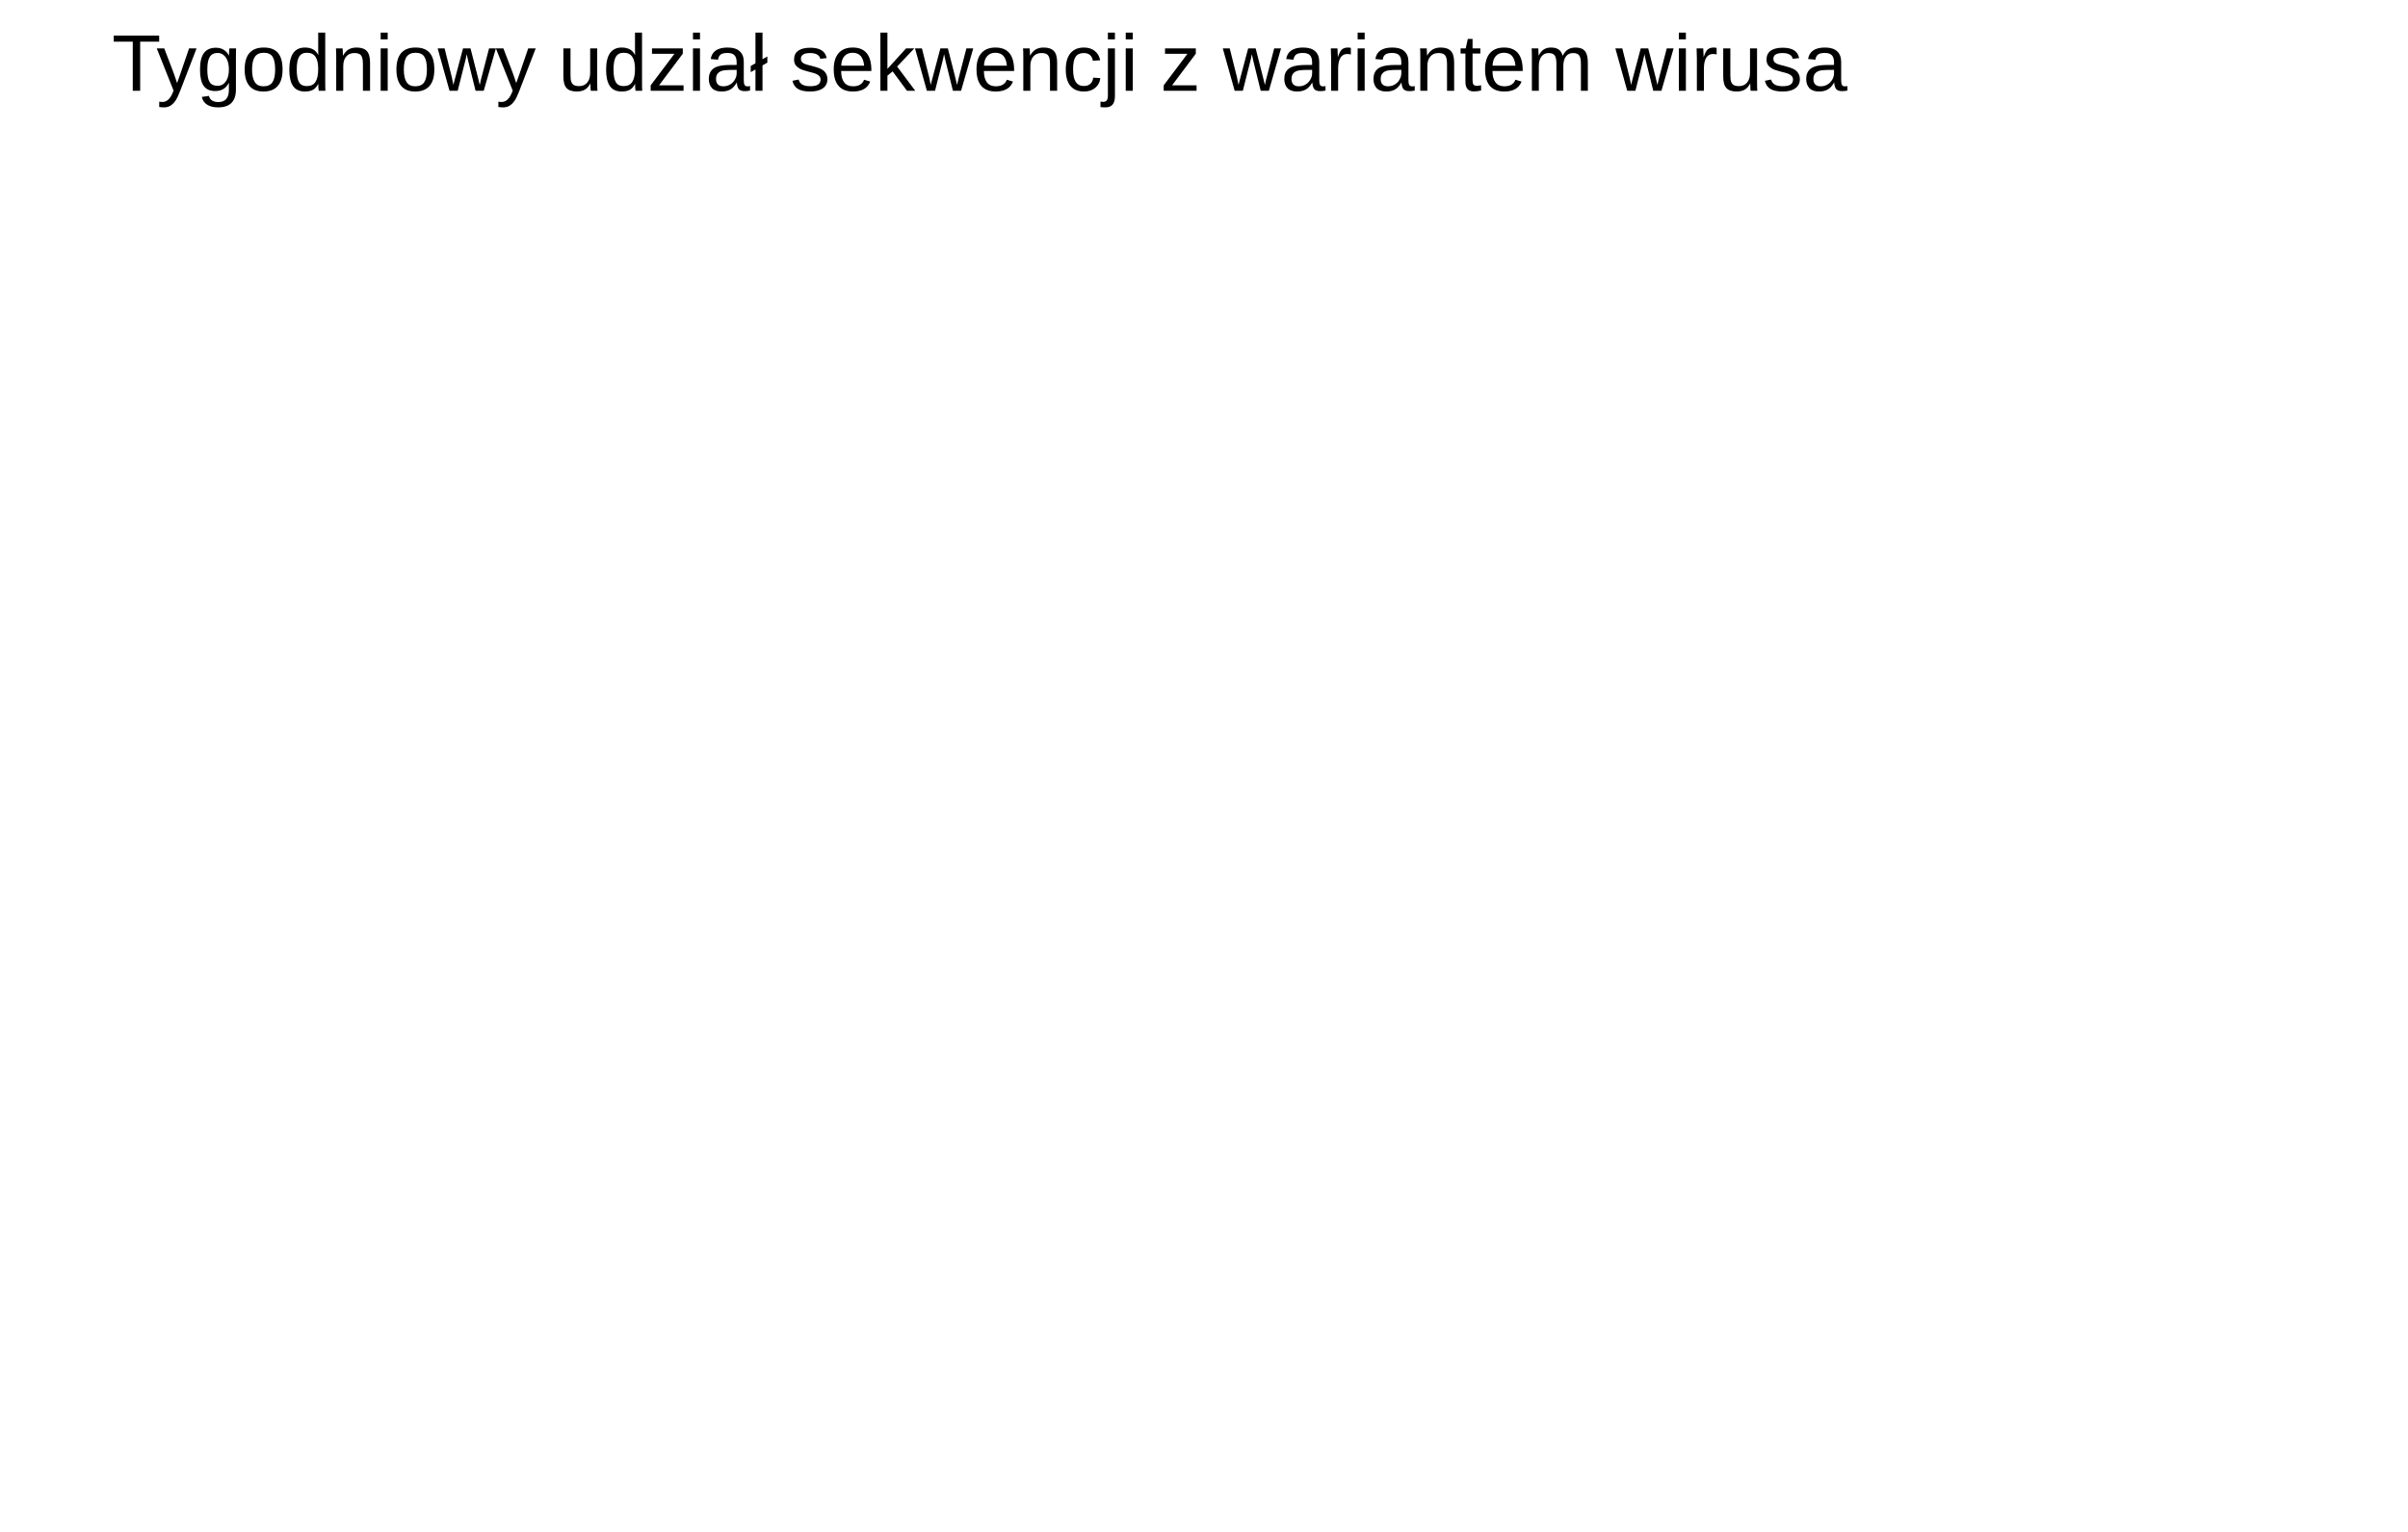
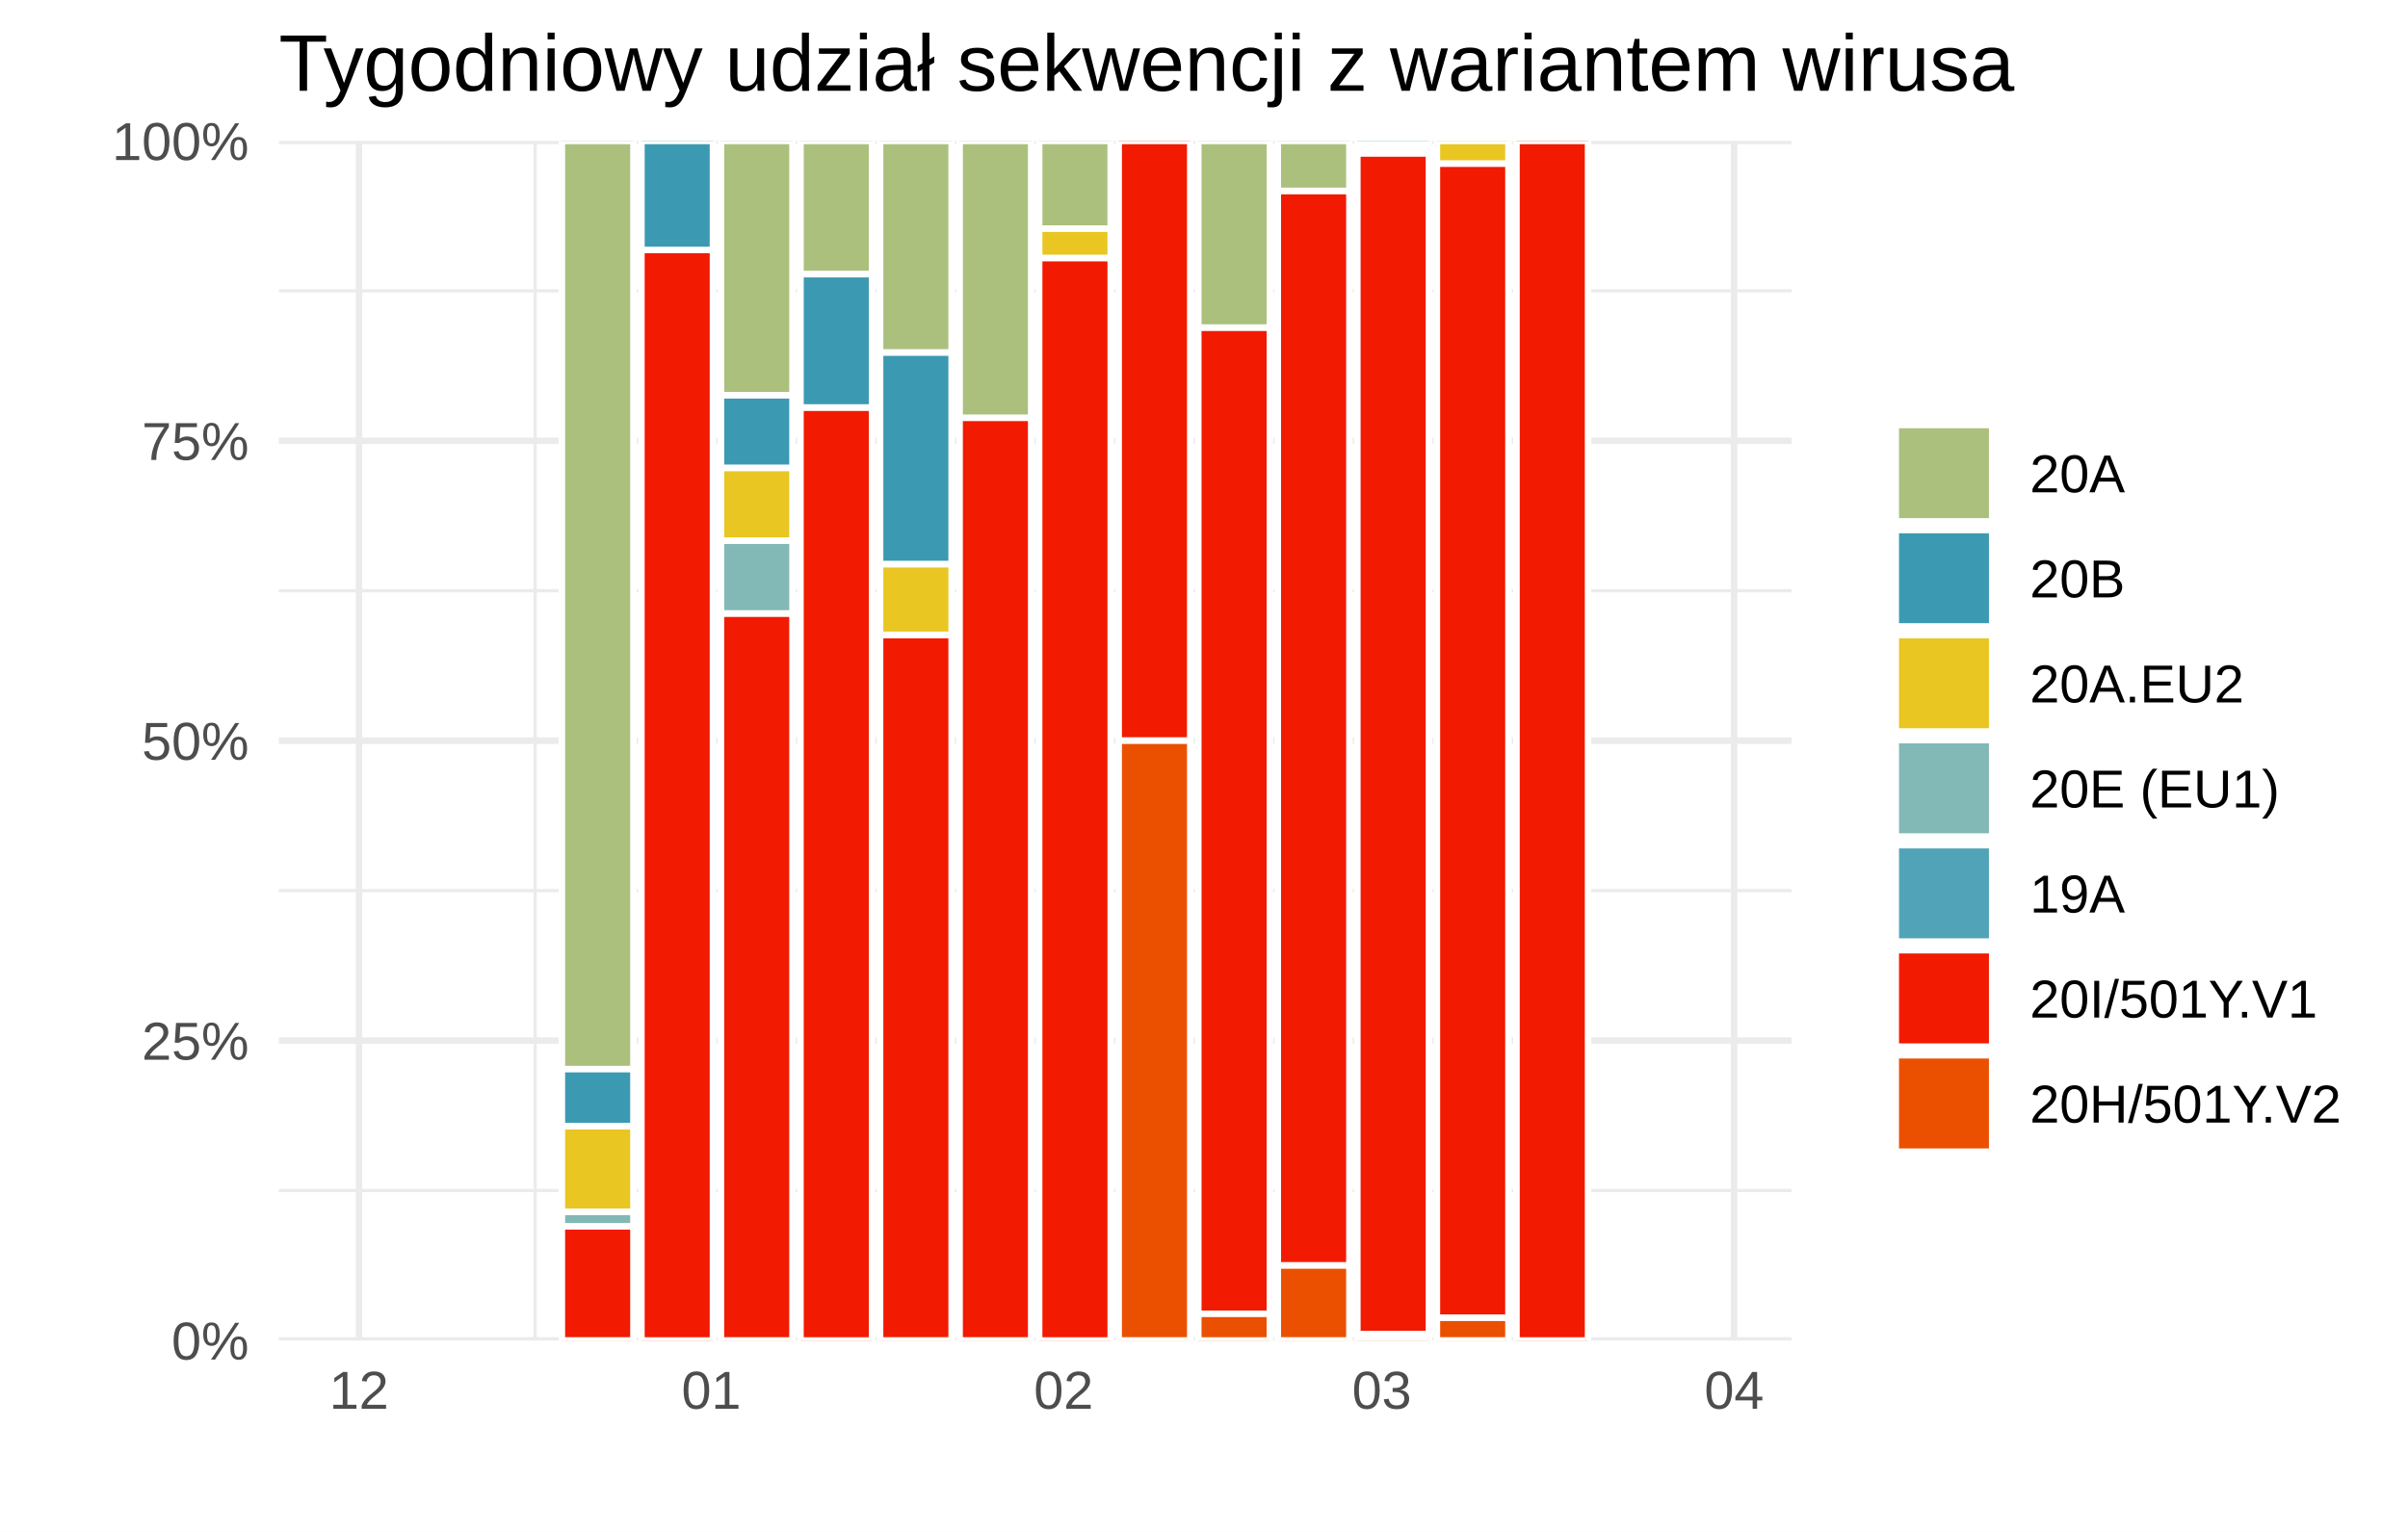
<svg xmlns="http://www.w3.org/2000/svg" class="svglite" width="396.00pt" height="252.00pt" viewBox="0 0 396.00 252.00">
  <defs>
    <style type="text/css">
    .svglite line, .svglite polyline, .svglite polygon, .svglite path, .svglite rect, .svglite circle {
      fill: none;
      stroke: #000000;
      stroke-linecap: round;
      stroke-linejoin: round;
      stroke-miterlimit: 10.00;
    }
  </style>
  </defs>
  <rect width="100%" height="100%" style="stroke: none; fill: #FFFFFF;" />
  <defs>
    <clipPath id="cpMC4wMHwzOTYuMDB8MC4wMHwyNTIuMDA=">
      <rect x="0.00" y="0.00" width="396.00" height="252.00" />
    </clipPath>
  </defs>
  <g clip-path="url(#cpMC4wMHwzOTYuMDB8MC4wMHwyNTIuMDA=)">
</g>
  <defs>
-     <clipPath id="cpMTguNDF8MzkwLjUyfDIzLjE4fDIzMy41OQ==">
-       <rect x="18.41" y="23.18" width="372.11" height="210.41" />
+     <clipPath id="cpNDUuODZ8Mjk0LjYyfDIzLjE4fDIyMC41MA==">
+       <rect x="45.86" y="23.18" width="248.76" height="197.33" />
    </clipPath>
  </defs>
-   <g clip-path="url(#cpMTguNDF8MzkwLjUyfDIzLjE4fDIzMy41OQ==)">
- </g>
+   <g clip-path="url(#cpNDUuODZ8Mjk0LjYyfDIzLjE4fDIyMC41MA==)">
+     <polyline points="45.86,195.84 294.62,195.84 " style="stroke-width: 0.53; stroke: #EBEBEB; stroke-linecap: butt;" />
+     <polyline points="45.86,146.51 294.62,146.51 " style="stroke-width: 0.53; stroke: #EBEBEB; stroke-linecap: butt;" />
+     <polyline points="45.86,97.17 294.62,97.17 " style="stroke-width: 0.53; stroke: #EBEBEB; stroke-linecap: butt;" />
+     <polyline points="45.86,47.84 294.62,47.84 " style="stroke-width: 0.53; stroke: #EBEBEB; stroke-linecap: butt;" />
+     <polyline points="88.00,220.50 88.00,23.18 " style="stroke-width: 0.53; stroke: #EBEBEB; stroke-linecap: butt;" />
+     <polyline points="145.94,220.50 145.94,23.18 " style="stroke-width: 0.53; stroke: #EBEBEB; stroke-linecap: butt;" />
+     <polyline points="201.08,220.50 201.08,23.18 " style="stroke-width: 0.53; stroke: #EBEBEB; stroke-linecap: butt;" />
+     <polyline points="256.21,220.50 256.21,23.18 " style="stroke-width: 0.53; stroke: #EBEBEB; stroke-linecap: butt;" />
+     <polyline points="45.86,220.50 294.62,220.50 " style="stroke-width: 1.07; stroke: #EBEBEB; stroke-linecap: butt;" />
+     <polyline points="45.86,171.17 294.62,171.17 " style="stroke-width: 1.07; stroke: #EBEBEB; stroke-linecap: butt;" />
+     <polyline points="45.86,121.84 294.62,121.84 " style="stroke-width: 1.07; stroke: #EBEBEB; stroke-linecap: butt;" />
+     <polyline points="45.86,72.51 294.62,72.51 " style="stroke-width: 1.07; stroke: #EBEBEB; stroke-linecap: butt;" />
+     <polyline points="45.86,23.18 294.62,23.18 " style="stroke-width: 1.07; stroke: #EBEBEB; stroke-linecap: butt;" />
+     <polyline points="59.04,220.50 59.04,23.18 " style="stroke-width: 1.07; stroke: #EBEBEB; stroke-linecap: butt;" />
+     <polyline points="116.97,220.50 116.97,23.18 " style="stroke-width: 1.07; stroke: #EBEBEB; stroke-linecap: butt;" />
+     <polyline points="174.91,220.50 174.91,23.18 " style="stroke-width: 1.07; stroke: #EBEBEB; stroke-linecap: butt;" />
+     <polyline points="227.24,220.50 227.24,23.18 " style="stroke-width: 1.07; stroke: #EBEBEB; stroke-linecap: butt;" />
+     <polyline points="285.18,220.50 285.18,23.18 " style="stroke-width: 1.07; stroke: #EBEBEB; stroke-linecap: butt;" />
+     <rect x="92.40" y="201.71" width="11.77" height="18.79" style="stroke-width: 1.07; stroke: #FFFFFF; stroke-linecap: square; stroke-linejoin: miter; fill: #F21A00;" />
+     <rect x="105.48" y="41.12" width="11.77" height="179.39" style="stroke-width: 1.07; stroke: #FFFFFF; stroke-linecap: square; stroke-linejoin: miter; fill: #F21A00;" />
+     <rect x="118.56" y="100.91" width="11.77" height="119.59" style="stroke-width: 1.07; stroke: #FFFFFF; stroke-linecap: square; stroke-linejoin: miter; fill: #F21A00;" />
+     <rect x="131.64" y="67.03" width="11.77" height="153.48" style="stroke-width: 1.07; stroke: #FFFFFF; stroke-linecap: square; stroke-linejoin: miter; fill: #F21A00;" />
+     <rect x="144.73" y="104.43" width="11.77" height="116.07" style="stroke-width: 1.07; stroke: #FFFFFF; stroke-linecap: square; stroke-linejoin: miter; fill: #F21A00;" />
+     <rect x="157.81" y="68.71" width="11.77" height="151.79" style="stroke-width: 1.07; stroke: #FFFFFF; stroke-linecap: square; stroke-linejoin: miter; fill: #F21A00;" />
+     <rect x="170.89" y="42.43" width="11.77" height="178.08" style="stroke-width: 1.07; stroke: #FFFFFF; stroke-linecap: square; stroke-linejoin: miter; fill: #F21A00;" />
+     <rect x="183.97" y="23.18" width="11.77" height="98.66" style="stroke-width: 1.07; stroke: #FFFFFF; stroke-linecap: square; stroke-linejoin: miter; fill: #F21A00;" />
+     <rect x="197.06" y="53.87" width="11.77" height="162.25" style="stroke-width: 1.07; stroke: #FFFFFF; stroke-linecap: square; stroke-linejoin: miter; fill: #F21A00;" />
+     <rect x="210.14" y="31.40" width="11.77" height="176.77" style="stroke-width: 1.07; stroke: #FFFFFF; stroke-linecap: square; stroke-linejoin: miter; fill: #F21A00;" />
+     <rect x="223.22" y="25.21" width="11.77" height="194.27" style="stroke-width: 1.07; stroke: #FFFFFF; stroke-linecap: square; stroke-linejoin: miter; fill: #F21A00;" />
+     <rect x="236.30" y="26.90" width="11.77" height="189.88" style="stroke-width: 1.07; stroke: #FFFFFF; stroke-linecap: square; stroke-linejoin: miter; fill: #F21A00;" />
+     <rect x="249.39" y="23.18" width="11.77" height="197.33" style="stroke-width: 1.07; stroke: #FFFFFF; stroke-linecap: square; stroke-linejoin: miter; fill: #F21A00;" />
+     <rect x="92.40" y="23.18" width="11.77" height="152.69" style="stroke-width: 1.07; stroke: #FFFFFF; stroke-linecap: square; stroke-linejoin: miter; fill: #ACC07E;" />
+     <rect x="105.48" y="23.18" width="11.77" height="0.00" style="stroke-width: 1.07; stroke: #FFFFFF; stroke-linecap: square; stroke-linejoin: miter; fill: #ACC07E;" />
+     <rect x="118.56" y="23.18" width="11.77" height="41.86" style="stroke-width: 1.07; stroke: #FFFFFF; stroke-linecap: square; stroke-linejoin: miter; fill: #ACC07E;" />
+     <rect x="131.64" y="23.18" width="11.77" height="21.93" style="stroke-width: 1.07; stroke: #FFFFFF; stroke-linecap: square; stroke-linejoin: miter; fill: #ACC07E;" />
+     <rect x="144.73" y="23.18" width="11.77" height="34.82" style="stroke-width: 1.07; stroke: #FFFFFF; stroke-linecap: square; stroke-linejoin: miter; fill: #ACC07E;" />
+     <rect x="157.81" y="23.18" width="11.77" height="45.54" style="stroke-width: 1.07; stroke: #FFFFFF; stroke-linecap: square; stroke-linejoin: miter; fill: #ACC07E;" />
+     <rect x="170.89" y="23.18" width="11.77" height="14.44" style="stroke-width: 1.07; stroke: #FFFFFF; stroke-linecap: square; stroke-linejoin: miter; fill: #ACC07E;" />
+     <rect x="183.97" y="23.18" width="11.77" height="0.00" style="stroke-width: 1.07; stroke: #FFFFFF; stroke-linecap: square; stroke-linejoin: miter; fill: #ACC07E;" />
+     <rect x="197.06" y="23.18" width="11.77" height="30.70" style="stroke-width: 1.07; stroke: #FFFFFF; stroke-linecap: square; stroke-linejoin: miter; fill: #ACC07E;" />
+     <rect x="210.14" y="23.18" width="11.77" height="8.22" style="stroke-width: 1.07; stroke: #FFFFFF; stroke-linecap: square; stroke-linejoin: miter; fill: #ACC07E;" />
+     <rect x="223.22" y="23.18" width="11.77" height="0.00" style="stroke-width: 1.07; stroke: #FFFFFF; stroke-linecap: square; stroke-linejoin: miter; fill: #ACC07E;" />
+     <rect x="236.30" y="23.18" width="11.77" height="0.00" style="stroke-width: 1.07; stroke: #FFFFFF; stroke-linecap: square; stroke-linejoin: miter; fill: #ACC07E;" />
+     <rect x="249.39" y="23.18" width="11.77" height="0.00" style="stroke-width: 1.07; stroke: #FFFFFF; stroke-linecap: square; stroke-linejoin: miter; fill: #ACC07E;" />
+     <rect x="92.40" y="175.87" width="11.77" height="9.40" style="stroke-width: 1.07; stroke: #FFFFFF; stroke-linecap: square; stroke-linejoin: miter; fill: #3B9AB2;" />
+     <rect x="105.48" y="23.18" width="11.77" height="17.94" style="stroke-width: 1.07; stroke: #FFFFFF; stroke-linecap: square; stroke-linejoin: miter; fill: #3B9AB2;" />
+     <rect x="118.56" y="65.03" width="11.77" height="11.96" style="stroke-width: 1.07; stroke: #FFFFFF; stroke-linecap: square; stroke-linejoin: miter; fill: #3B9AB2;" />
+     <rect x="131.64" y="45.10" width="11.77" height="21.93" style="stroke-width: 1.07; stroke: #FFFFFF; stroke-linecap: square; stroke-linejoin: miter; fill: #3B9AB2;" />
+     <rect x="144.73" y="58.00" width="11.77" height="34.82" style="stroke-width: 1.07; stroke: #FFFFFF; stroke-linecap: square; stroke-linejoin: miter; fill: #3B9AB2;" />
+     <rect x="157.81" y="68.71" width="11.77" height="0.00" style="stroke-width: 1.07; stroke: #FFFFFF; stroke-linecap: square; stroke-linejoin: miter; fill: #3B9AB2;" />
+     <rect x="170.89" y="37.62" width="11.77" height="0.00" style="stroke-width: 1.07; stroke: #FFFFFF; stroke-linecap: square; stroke-linejoin: miter; fill: #3B9AB2;" />
+     <rect x="183.97" y="23.18" width="11.77" height="0.00" style="stroke-width: 1.07; stroke: #FFFFFF; stroke-linecap: square; stroke-linejoin: miter; fill: #3B9AB2;" />
+     <rect x="197.06" y="53.87" width="11.77" height="0.00" style="stroke-width: 1.07; stroke: #FFFFFF; stroke-linecap: square; stroke-linejoin: miter; fill: #3B9AB2;" />
+     <rect x="210.14" y="31.40" width="11.77" height="0.00" style="stroke-width: 1.07; stroke: #FFFFFF; stroke-linecap: square; stroke-linejoin: miter; fill: #3B9AB2;" />
+     <rect x="223.22" y="23.18" width="11.77" height="1.02" style="stroke-width: 1.07; stroke: #FFFFFF; stroke-linecap: square; stroke-linejoin: miter; fill: #3B9AB2;" />
+     <rect x="236.30" y="23.18" width="11.77" height="0.00" style="stroke-width: 1.07; stroke: #FFFFFF; stroke-linecap: square; stroke-linejoin: miter; fill: #3B9AB2;" />
+     <rect x="249.39" y="23.18" width="11.77" height="0.00" style="stroke-width: 1.07; stroke: #FFFFFF; stroke-linecap: square; stroke-linejoin: miter; fill: #3B9AB2;" />
+     <rect x="92.40" y="185.27" width="11.77" height="14.09" style="stroke-width: 1.07; stroke: #FFFFFF; stroke-linecap: square; stroke-linejoin: miter; fill: #E9C622;" />
+     <rect x="105.48" y="41.12" width="11.77" height="0.00" style="stroke-width: 1.07; stroke: #FFFFFF; stroke-linecap: square; stroke-linejoin: miter; fill: #E9C622;" />
+     <rect x="118.56" y="76.99" width="11.77" height="11.96" style="stroke-width: 1.07; stroke: #FFFFFF; stroke-linecap: square; stroke-linejoin: miter; fill: #E9C622;" />
+     <rect x="131.64" y="67.03" width="11.77" height="0.00" style="stroke-width: 1.07; stroke: #FFFFFF; stroke-linecap: square; stroke-linejoin: miter; fill: #E9C622;" />
+     <rect x="144.73" y="92.82" width="11.77" height="11.61" style="stroke-width: 1.07; stroke: #FFFFFF; stroke-linecap: square; stroke-linejoin: miter; fill: #E9C622;" />
+     <rect x="157.81" y="68.71" width="11.77" height="0.00" style="stroke-width: 1.07; stroke: #FFFFFF; stroke-linecap: square; stroke-linejoin: miter; fill: #E9C622;" />
+     <rect x="170.89" y="37.62" width="11.77" height="4.81" style="stroke-width: 1.07; stroke: #FFFFFF; stroke-linecap: square; stroke-linejoin: miter; fill: #E9C622;" />
+     <rect x="183.97" y="23.18" width="11.77" height="0.00" style="stroke-width: 1.07; stroke: #FFFFFF; stroke-linecap: square; stroke-linejoin: miter; fill: #E9C622;" />
+     <rect x="197.06" y="53.87" width="11.77" height="0.00" style="stroke-width: 1.07; stroke: #FFFFFF; stroke-linecap: square; stroke-linejoin: miter; fill: #E9C622;" />
+     <rect x="210.14" y="31.40" width="11.77" height="0.00" style="stroke-width: 1.07; stroke: #FFFFFF; stroke-linecap: square; stroke-linejoin: miter; fill: #E9C622;" />
+     <rect x="223.22" y="24.19" width="11.77" height="0.00" style="stroke-width: 1.07; stroke: #FFFFFF; stroke-linecap: square; stroke-linejoin: miter; fill: #E9C622;" />
+     <rect x="236.30" y="23.18" width="11.77" height="3.72" style="stroke-width: 1.07; stroke: #FFFFFF; stroke-linecap: square; stroke-linejoin: miter; fill: #E9C622;" />
+     <rect x="249.39" y="23.18" width="11.77" height="0.00" style="stroke-width: 1.07; stroke: #FFFFFF; stroke-linecap: square; stroke-linejoin: miter; fill: #E9C622;" />
+     <rect x="92.40" y="199.36" width="11.77" height="2.35" style="stroke-width: 1.07; stroke: #FFFFFF; stroke-linecap: square; stroke-linejoin: miter; fill: #82B8B6;" />
+     <rect x="105.48" y="41.12" width="11.77" height="0.00" style="stroke-width: 1.07; stroke: #FFFFFF; stroke-linecap: square; stroke-linejoin: miter; fill: #82B8B6;" />
+     <rect x="118.56" y="88.95" width="11.77" height="11.96" style="stroke-width: 1.07; stroke: #FFFFFF; stroke-linecap: square; stroke-linejoin: miter; fill: #82B8B6;" />
+     <rect x="131.64" y="67.03" width="11.77" height="0.00" style="stroke-width: 1.07; stroke: #FFFFFF; stroke-linecap: square; stroke-linejoin: miter; fill: #82B8B6;" />
+     <rect x="144.73" y="104.43" width="11.77" height="0.00" style="stroke-width: 1.07; stroke: #FFFFFF; stroke-linecap: square; stroke-linejoin: miter; fill: #82B8B6;" />
+     <rect x="157.81" y="68.71" width="11.77" height="0.00" style="stroke-width: 1.07; stroke: #FFFFFF; stroke-linecap: square; stroke-linejoin: miter; fill: #82B8B6;" />
+     <rect x="170.89" y="42.43" width="11.77" height="0.00" style="stroke-width: 1.07; stroke: #FFFFFF; stroke-linecap: square; stroke-linejoin: miter; fill: #82B8B6;" />
+     <rect x="183.97" y="23.18" width="11.77" height="0.00" style="stroke-width: 1.07; stroke: #FFFFFF; stroke-linecap: square; stroke-linejoin: miter; fill: #82B8B6;" />
+     <rect x="197.06" y="53.87" width="11.77" height="0.00" style="stroke-width: 1.07; stroke: #FFFFFF; stroke-linecap: square; stroke-linejoin: miter; fill: #82B8B6;" />
+     <rect x="210.14" y="31.40" width="11.77" height="0.00" style="stroke-width: 1.07; stroke: #FFFFFF; stroke-linecap: square; stroke-linejoin: miter; fill: #82B8B6;" />
+     <rect x="223.22" y="24.19" width="11.77" height="1.02" style="stroke-width: 1.07; stroke: #FFFFFF; stroke-linecap: square; stroke-linejoin: miter; fill: #82B8B6;" />
+     <rect x="236.30" y="26.90" width="11.77" height="0.00" style="stroke-width: 1.07; stroke: #FFFFFF; stroke-linecap: square; stroke-linejoin: miter; fill: #82B8B6;" />
+     <rect x="249.39" y="23.18" width="11.77" height="0.00" style="stroke-width: 1.07; stroke: #FFFFFF; stroke-linecap: square; stroke-linejoin: miter; fill: #82B8B6;" />
+     <rect x="92.40" y="220.50" width="11.77" height="0.00" style="stroke-width: 1.07; stroke: #FFFFFF; stroke-linecap: square; stroke-linejoin: miter; fill: #EB5000;" />
+     <rect x="105.48" y="220.50" width="11.77" height="0.00" style="stroke-width: 1.07; stroke: #FFFFFF; stroke-linecap: square; stroke-linejoin: miter; fill: #EB5000;" />
+     <rect x="118.56" y="220.50" width="11.77" height="0.00" style="stroke-width: 1.07; stroke: #FFFFFF; stroke-linecap: square; stroke-linejoin: miter; fill: #EB5000;" />
+     <rect x="131.64" y="220.50" width="11.77" height="0.00" style="stroke-width: 1.07; stroke: #FFFFFF; stroke-linecap: square; stroke-linejoin: miter; fill: #EB5000;" />
+     <rect x="144.73" y="220.50" width="11.77" height="0.00" style="stroke-width: 1.07; stroke: #FFFFFF; stroke-linecap: square; stroke-linejoin: miter; fill: #EB5000;" />
+     <rect x="157.81" y="220.50" width="11.77" height="0.00" style="stroke-width: 1.07; stroke: #FFFFFF; stroke-linecap: square; stroke-linejoin: miter; fill: #EB5000;" />
+     <rect x="170.89" y="220.50" width="11.77" height="0.00" style="stroke-width: 1.07; stroke: #FFFFFF; stroke-linecap: square; stroke-linejoin: miter; fill: #EB5000;" />
+     <rect x="183.97" y="121.84" width="11.77" height="98.66" style="stroke-width: 1.07; stroke: #FFFFFF; stroke-linecap: square; stroke-linejoin: miter; fill: #EB5000;" />
+     <rect x="197.06" y="216.12" width="11.77" height="4.39" style="stroke-width: 1.07; stroke: #FFFFFF; stroke-linecap: square; stroke-linejoin: miter; fill: #EB5000;" />
+     <rect x="210.14" y="208.17" width="11.77" height="12.33" style="stroke-width: 1.07; stroke: #FFFFFF; stroke-linecap: square; stroke-linejoin: miter; fill: #EB5000;" />
+     <rect x="223.22" y="219.49" width="11.77" height="1.02" style="stroke-width: 1.07; stroke: #FFFFFF; stroke-linecap: square; stroke-linejoin: miter; fill: #EB5000;" />
+     <rect x="236.30" y="216.78" width="11.77" height="3.72" style="stroke-width: 1.07; stroke: #FFFFFF; stroke-linecap: square; stroke-linejoin: miter; fill: #EB5000;" />
+     <rect x="249.39" y="220.50" width="11.77" height="0.00" style="stroke-width: 1.07; stroke: #FFFFFF; stroke-linecap: square; stroke-linejoin: miter; fill: #EB5000;" />
+     <rect x="92.40" y="201.71" width="11.77" height="0.00" style="stroke-width: 1.07; stroke: #FFFFFF; stroke-linecap: square; stroke-linejoin: miter; fill: #51A4B8;" />
+     <rect x="105.48" y="41.12" width="11.77" height="0.00" style="stroke-width: 1.07; stroke: #FFFFFF; stroke-linecap: square; stroke-linejoin: miter; fill: #51A4B8;" />
+     <rect x="118.56" y="100.91" width="11.77" height="0.00" style="stroke-width: 1.07; stroke: #FFFFFF; stroke-linecap: square; stroke-linejoin: miter; fill: #51A4B8;" />
+     <rect x="131.64" y="67.03" width="11.77" height="0.00" style="stroke-width: 1.07; stroke: #FFFFFF; stroke-linecap: square; stroke-linejoin: miter; fill: #51A4B8;" />
+     <rect x="144.73" y="104.43" width="11.77" height="0.00" style="stroke-width: 1.07; stroke: #FFFFFF; stroke-linecap: square; stroke-linejoin: miter; fill: #51A4B8;" />
+     <rect x="157.81" y="68.71" width="11.77" height="0.00" style="stroke-width: 1.07; stroke: #FFFFFF; stroke-linecap: square; stroke-linejoin: miter; fill: #51A4B8;" />
+     <rect x="170.89" y="42.43" width="11.77" height="0.00" style="stroke-width: 1.07; stroke: #FFFFFF; stroke-linecap: square; stroke-linejoin: miter; fill: #51A4B8;" />
+     <rect x="183.97" y="23.18" width="11.77" height="0.00" style="stroke-width: 1.07; stroke: #FFFFFF; stroke-linecap: square; stroke-linejoin: miter; fill: #51A4B8;" />
+     <rect x="197.06" y="53.87" width="11.77" height="0.00" style="stroke-width: 1.07; stroke: #FFFFFF; stroke-linecap: square; stroke-linejoin: miter; fill: #51A4B8;" />
+     <rect x="210.14" y="31.40" width="11.77" height="0.00" style="stroke-width: 1.07; stroke: #FFFFFF; stroke-linecap: square; stroke-linejoin: miter; fill: #51A4B8;" />
+     <rect x="223.22" y="25.21" width="11.77" height="0.00" style="stroke-width: 1.07; stroke: #FFFFFF; stroke-linecap: square; stroke-linejoin: miter; fill: #51A4B8;" />
+     <rect x="236.30" y="26.90" width="11.77" height="0.00" style="stroke-width: 1.07; stroke: #FFFFFF; stroke-linecap: square; stroke-linejoin: miter; fill: #51A4B8;" />
+     <rect x="249.39" y="23.18" width="11.77" height="0.00" style="stroke-width: 1.07; stroke: #FFFFFF; stroke-linecap: square; stroke-linejoin: miter; fill: #51A4B8;" />
+   </g>
  <g clip-path="url(#cpMC4wMHwzOTYuMDB8MC4wMHwyNTIuMDA=)">
-     <text x="18.41" y="14.93" style="font-size: 13.20px; font-family: Arial;" textLength="285.19px" lengthAdjust="spacingAndGlyphs">Tygodniowy udział sekwencji z wariantem wirusa</text>
+     <text x="40.93" y="223.65" text-anchor="end" style="font-size: 8.80px; fill: #4D4D4D; font-family: Arial;" textLength="12.72px" lengthAdjust="spacingAndGlyphs">0%</text>
+     <text x="40.93" y="174.32" text-anchor="end" style="font-size: 8.80px; fill: #4D4D4D; font-family: Arial;" textLength="17.62px" lengthAdjust="spacingAndGlyphs">25%</text>
+     <text x="40.93" y="124.99" text-anchor="end" style="font-size: 8.80px; fill: #4D4D4D; font-family: Arial;" textLength="17.62px" lengthAdjust="spacingAndGlyphs">50%</text>
+     <text x="40.93" y="75.66" text-anchor="end" style="font-size: 8.80px; fill: #4D4D4D; font-family: Arial;" textLength="17.62px" lengthAdjust="spacingAndGlyphs">75%</text>
+     <text x="40.93" y="26.33" text-anchor="end" style="font-size: 8.80px; fill: #4D4D4D; font-family: Arial;" textLength="22.51px" lengthAdjust="spacingAndGlyphs">100%</text>
+     <text x="59.04" y="231.74" text-anchor="middle" style="font-size: 8.80px; fill: #4D4D4D; font-family: Arial;" textLength="9.79px" lengthAdjust="spacingAndGlyphs">12</text>
+     <text x="116.97" y="231.74" text-anchor="middle" style="font-size: 8.80px; fill: #4D4D4D; font-family: Arial;" textLength="9.79px" lengthAdjust="spacingAndGlyphs">01</text>
+     <text x="174.91" y="231.74" text-anchor="middle" style="font-size: 8.80px; fill: #4D4D4D; font-family: Arial;" textLength="9.79px" lengthAdjust="spacingAndGlyphs">02</text>
+     <text x="227.24" y="231.74" text-anchor="middle" style="font-size: 8.80px; fill: #4D4D4D; font-family: Arial;" textLength="9.79px" lengthAdjust="spacingAndGlyphs">03</text>
+     <text x="285.18" y="231.74" text-anchor="middle" style="font-size: 8.80px; fill: #4D4D4D; font-family: Arial;" textLength="9.79px" lengthAdjust="spacingAndGlyphs">04</text>
+     <rect x="311.76" y="69.91" width="15.86" height="15.86" style="stroke-width: 1.07; stroke: #FFFFFF; stroke-linecap: square; stroke-linejoin: miter; fill: #ACC07E;" />
+     <rect x="311.76" y="87.19" width="15.86" height="15.86" style="stroke-width: 1.07; stroke: #FFFFFF; stroke-linecap: square; stroke-linejoin: miter; fill: #3B9AB2;" />
+     <rect x="311.76" y="104.47" width="15.86" height="15.86" style="stroke-width: 1.07; stroke: #FFFFFF; stroke-linecap: square; stroke-linejoin: miter; fill: #E9C622;" />
+     <rect x="311.76" y="121.75" width="15.86" height="15.86" style="stroke-width: 1.07; stroke: #FFFFFF; stroke-linecap: square; stroke-linejoin: miter; fill: #82B8B6;" />
+     <rect x="311.76" y="139.03" width="15.86" height="15.86" style="stroke-width: 1.07; stroke: #FFFFFF; stroke-linecap: square; stroke-linejoin: miter; fill: #51A4B8;" />
+     <rect x="311.76" y="156.31" width="15.86" height="15.86" style="stroke-width: 1.07; stroke: #FFFFFF; stroke-linecap: square; stroke-linejoin: miter; fill: #F21A00;" />
+     <rect x="311.76" y="173.59" width="15.86" height="15.86" style="stroke-width: 1.07; stroke: #FFFFFF; stroke-linecap: square; stroke-linejoin: miter; fill: #EB5000;" />
+     <text x="333.81" y="80.99" style="font-size: 8.80px; font-family: Arial;" textLength="15.66px" lengthAdjust="spacingAndGlyphs">20A</text>
+     <text x="333.81" y="98.27" style="font-size: 8.80px; font-family: Arial;" textLength="15.66px" lengthAdjust="spacingAndGlyphs">20B</text>
+     <text x="333.81" y="115.55" style="font-size: 8.80px; font-family: Arial;" textLength="35.22px" lengthAdjust="spacingAndGlyphs">20A.EU2</text>
+     <text x="333.81" y="132.83" style="font-size: 8.80px; font-family: Arial;" textLength="41.08px" lengthAdjust="spacingAndGlyphs">20E (EU1)</text>
+     <text x="333.81" y="150.11" style="font-size: 8.80px; font-family: Arial;" textLength="15.66px" lengthAdjust="spacingAndGlyphs">19A</text>
+     <text x="333.81" y="167.39" style="font-size: 8.80px; font-family: Arial;" textLength="47.33px" lengthAdjust="spacingAndGlyphs">20I/501Y.V1</text>
+     <text x="333.81" y="184.67" style="font-size: 8.80px; font-family: Arial;" textLength="51.23px" lengthAdjust="spacingAndGlyphs">20H/501Y.V2</text>
+     <text x="45.86" y="14.93" style="font-size: 13.20px; font-family: Arial;" textLength="285.19px" lengthAdjust="spacingAndGlyphs">Tygodniowy udział sekwencji z wariantem wirusa</text>
  </g>
</svg>
